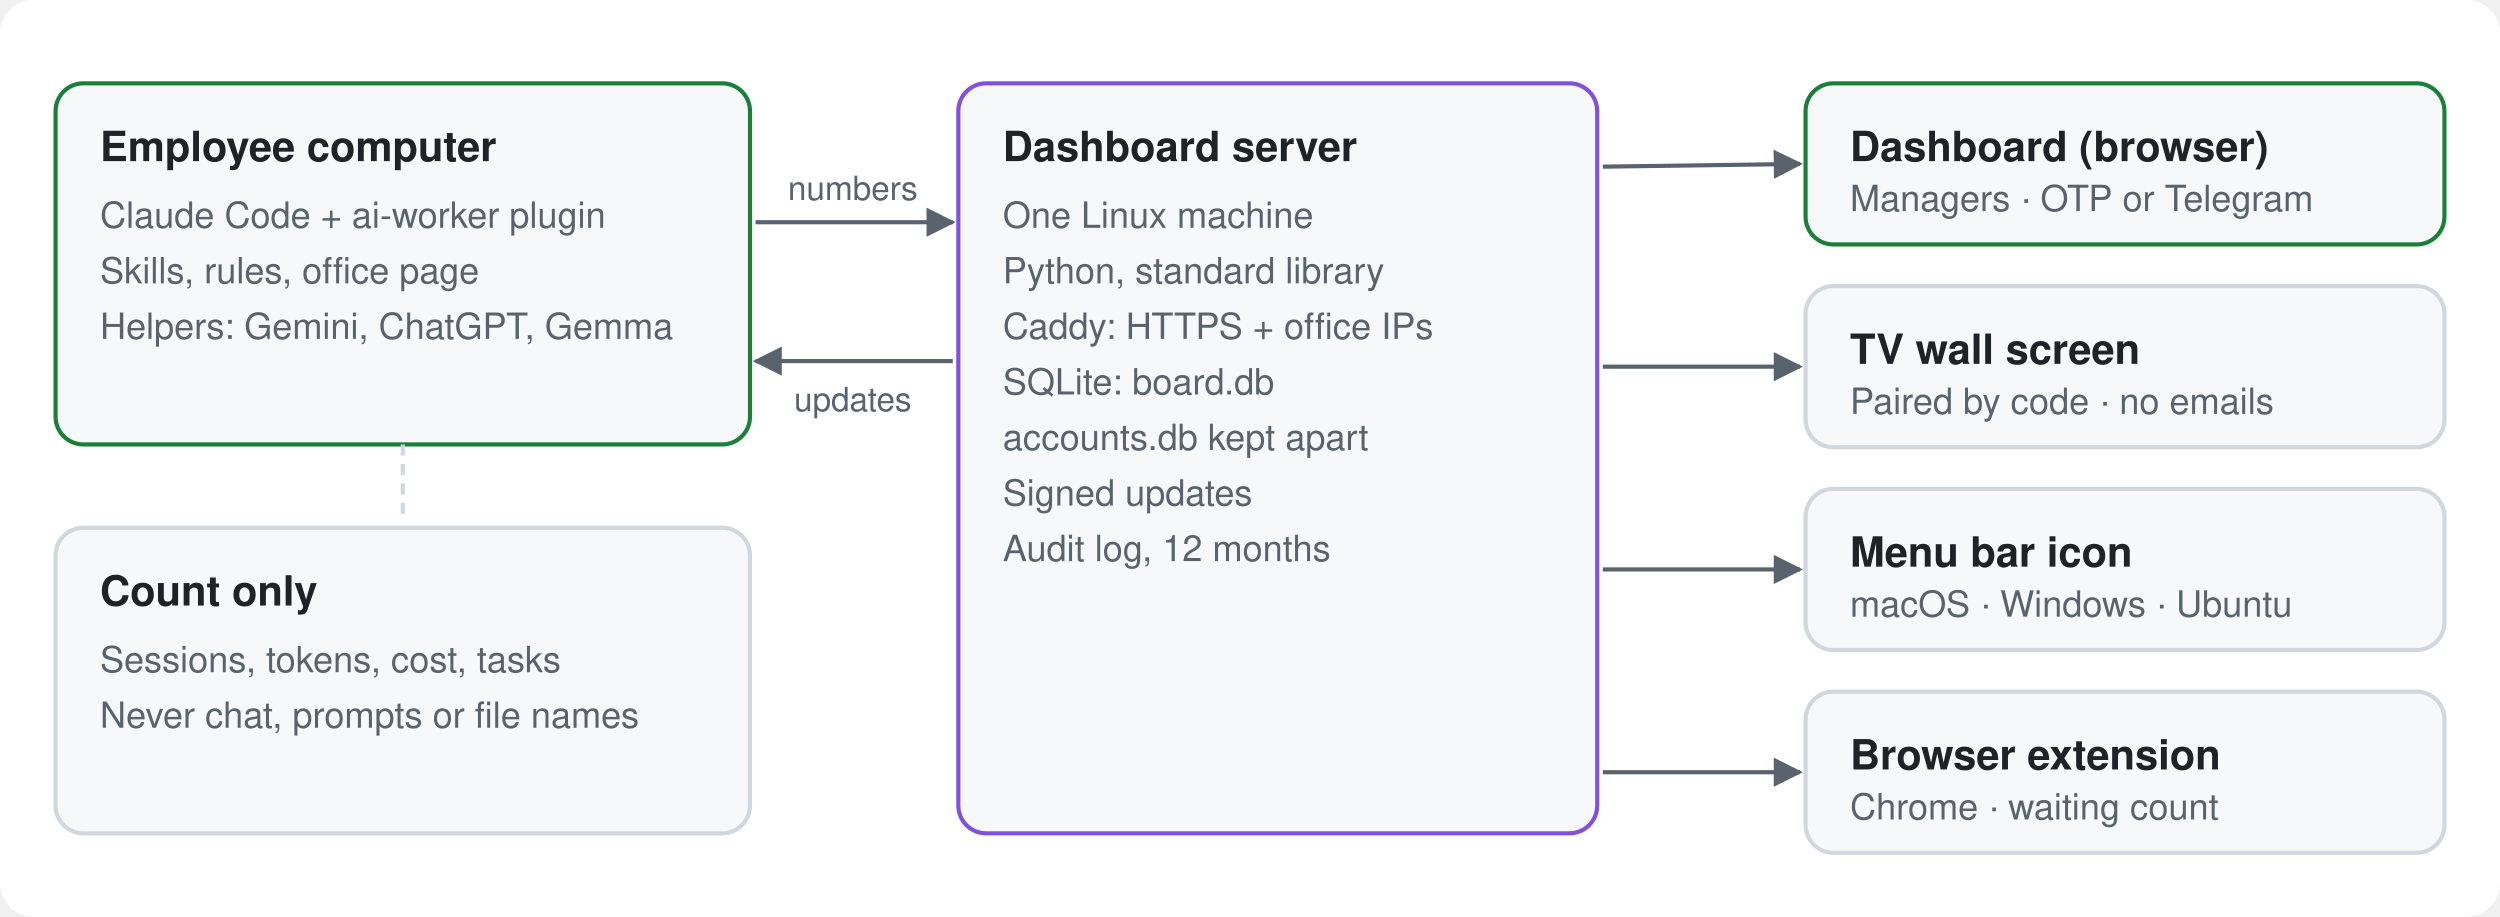
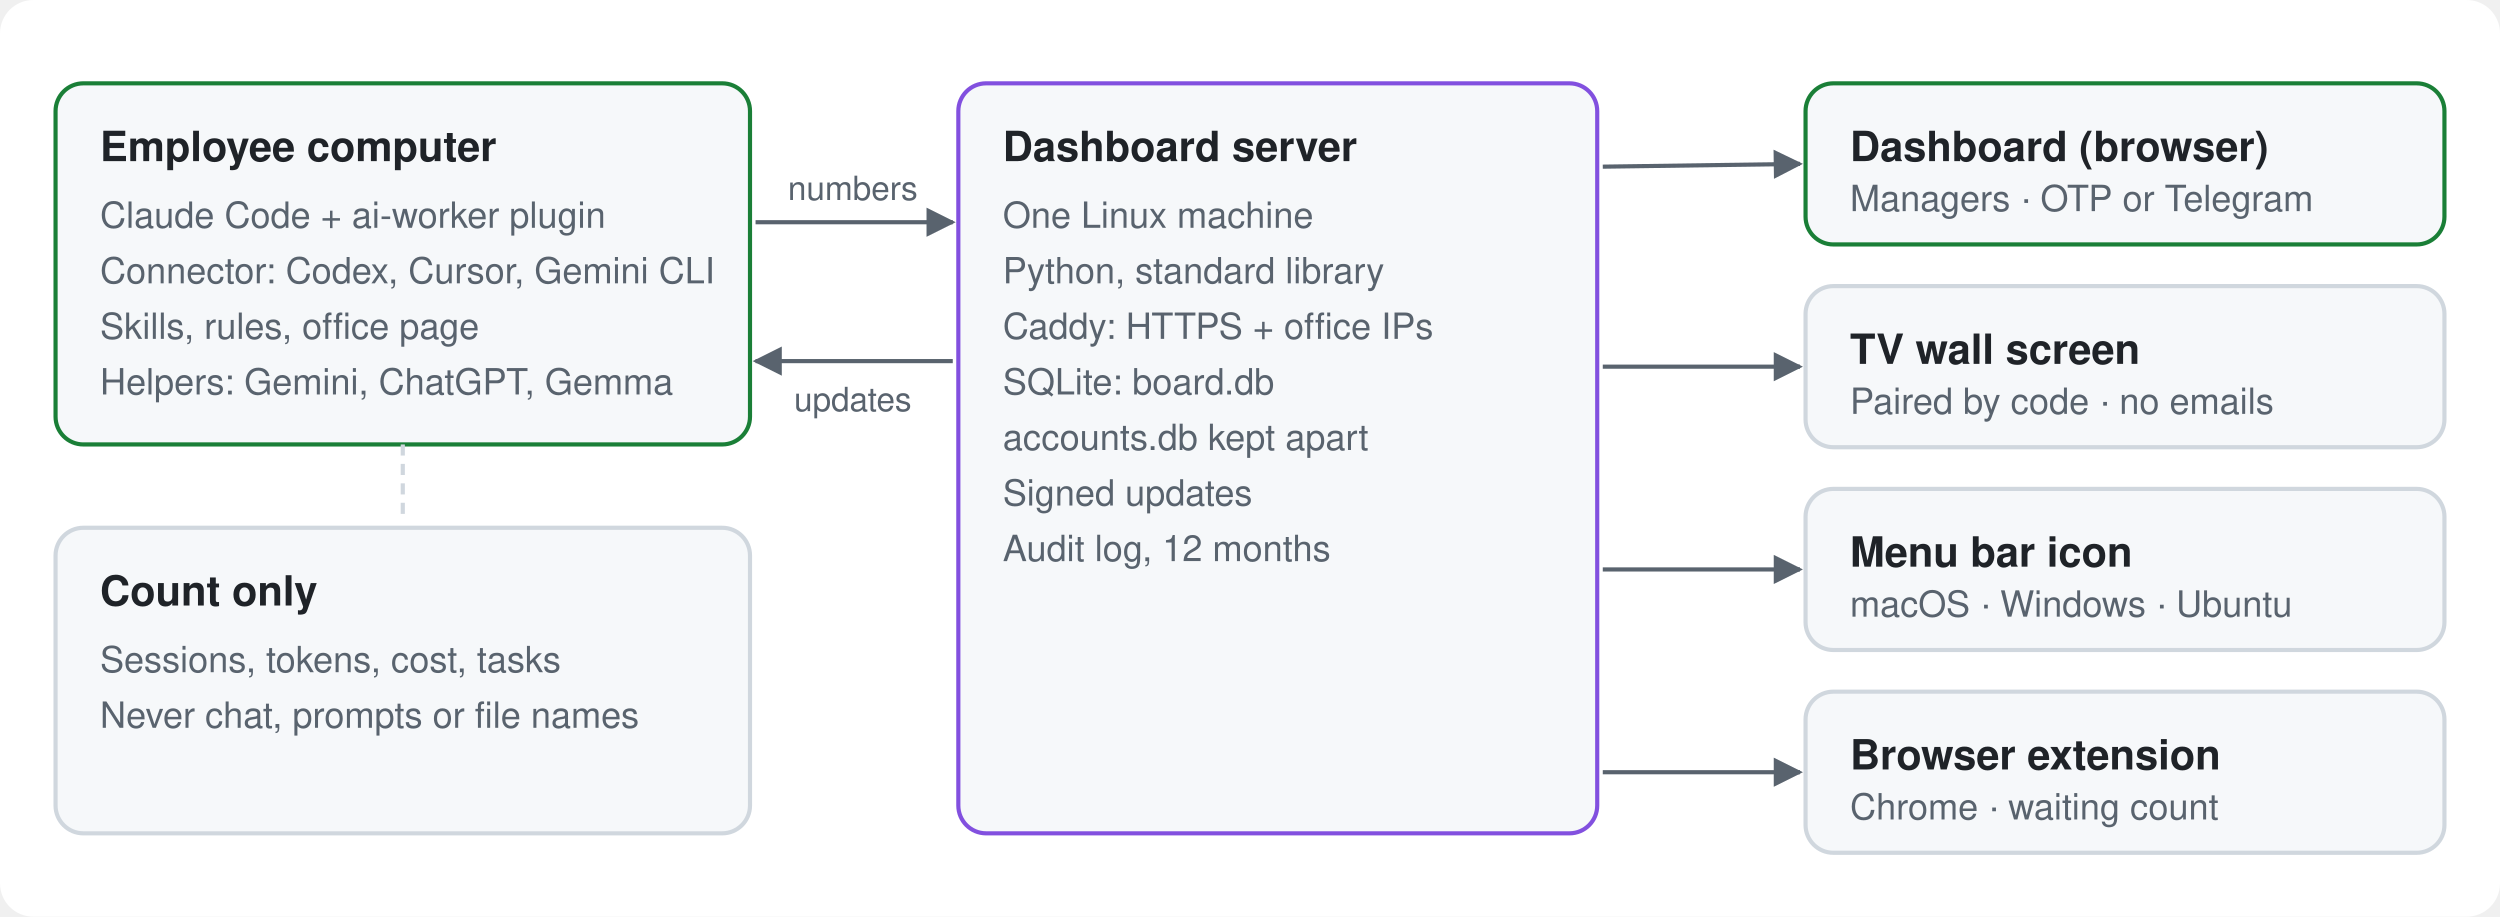
<svg xmlns="http://www.w3.org/2000/svg" width="900" height="330" viewBox="0 0 900 330" font-family="-apple-system,Segoe UI,Helvetica,Arial,sans-serif">
  <defs>
    <marker id="a" viewBox="0 0 10 10" refX="9" refY="5" markerWidth="7" markerHeight="7" orient="auto">
      <path d="M0 0L10 5L0 10z" fill="#59636e" />
    </marker>
  </defs>
  <rect width="900" height="330" rx="12" fill="#ffffff" />
  <rect x="20" y="30" width="250" height="130" rx="10" fill="#f6f8fa" stroke="#1a7f37" stroke-width="1.5" />
  <text x="36" y="58" font-size="15" font-weight="600" fill="#1f2328">Employee computer</text>
  <text x="36" y="82" font-size="13" fill="#59636e">Claude Code + ai-worker plugin</text>
-   <text x="36" y="102" font-size="13" fill="#59636e">Skills, rules, office page</text>
-   <text x="36" y="122" font-size="13" fill="#59636e">Helpers: Gemini, ChatGPT, Gemma</text>
+   <text x="36" y="102" font-size="13" fill="#59636e">Connector: Codex, Cursor, Gemini CLI</text>
+   <text x="36" y="122" font-size="13" fill="#59636e">Skills, rules, office page</text>
+   <text x="36" y="142" font-size="13" fill="#59636e">Helpers: Gemini, ChatGPT, Gemma</text>
  <rect x="20" y="190" width="250" height="110" rx="10" fill="#f6f8fa" stroke="#d0d7de" stroke-width="1.5" />
  <text x="36" y="218" font-size="15" font-weight="600" fill="#1f2328">Count only</text>
  <text x="36" y="242" font-size="13" fill="#59636e">Sessions, tokens, cost, tasks</text>
  <text x="36" y="262" font-size="13" fill="#59636e">Never chat, prompts or file names</text>
  <rect x="345" y="30" width="230" height="270" rx="10" fill="#f6f8fa" stroke="#8250df" stroke-width="1.5" />
  <text x="361" y="58" font-size="15" font-weight="600" fill="#1f2328">Dashboard server</text>
  <text x="361" y="82" font-size="13" fill="#59636e">One Linux machine</text>
  <text x="361" y="102" font-size="13" fill="#59636e">Python, standard library</text>
  <text x="361" y="122" font-size="13" fill="#59636e">Caddy: HTTPS + office IPs</text>
  <text x="361" y="142" font-size="13" fill="#59636e">SQLite: board.db</text>
  <text x="361" y="162" font-size="13" fill="#59636e">accounts.db kept apart</text>
  <text x="361" y="182" font-size="13" fill="#59636e">Signed updates</text>
  <text x="361" y="202" font-size="13" fill="#59636e">Audit log, 12 months</text>
  <rect x="650" y="30" width="230" height="58" rx="10" fill="#f6f8fa" stroke="#1a7f37" stroke-width="1.5" />
  <text x="666" y="58" font-size="15" font-weight="600" fill="#1f2328">Dashboard (browser)</text>
  <text x="666" y="76" font-size="13" fill="#59636e">Managers · OTP or Telegram</text>
  <rect x="650" y="103" width="230" height="58" rx="10" fill="#f6f8fa" stroke="#d0d7de" stroke-width="1.5" />
  <text x="666" y="131" font-size="15" font-weight="600" fill="#1f2328">TV wall screen</text>
  <text x="666" y="149" font-size="13" fill="#59636e">Paired by code · no emails</text>
  <rect x="650" y="176" width="230" height="58" rx="10" fill="#f6f8fa" stroke="#d0d7de" stroke-width="1.5" />
  <text x="666" y="204" font-size="15" font-weight="600" fill="#1f2328">Menu bar icon</text>
  <text x="666" y="222" font-size="13" fill="#59636e">macOS · Windows · Ubuntu</text>
  <rect x="650" y="249" width="230" height="58" rx="10" fill="#f6f8fa" stroke="#d0d7de" stroke-width="1.5" />
  <text x="666" y="277" font-size="15" font-weight="600" fill="#1f2328">Browser extension</text>
  <text x="666" y="295" font-size="13" fill="#59636e">Chrome · waiting count</text>
  <line x1="272" y1="80" x2="343" y2="80" stroke="#59636e" stroke-width="1.5" marker-end="url(#a)" />
  <text x="307" y="72" font-size="12" fill="#59636e" text-anchor="middle">numbers</text>
  <line x1="343" y1="130" x2="272" y2="130" stroke="#59636e" stroke-width="1.5" marker-end="url(#a)" />
  <text x="307" y="148" font-size="12" fill="#59636e" text-anchor="middle">updates</text>
  <line x1="577" y1="60" x2="648" y2="59" stroke="#59636e" stroke-width="1.5" marker-end="url(#a)" />
  <line x1="577" y1="132" x2="648" y2="132" stroke="#59636e" stroke-width="1.5" marker-end="url(#a)" />
  <line x1="577" y1="205" x2="648" y2="205" stroke="#59636e" stroke-width="1.5" marker-end="url(#a)" />
  <line x1="577" y1="278" x2="648" y2="278" stroke="#59636e" stroke-width="1.5" marker-end="url(#a)" />
  <line x1="145" y1="160" x2="145" y2="188" stroke="#d0d7de" stroke-width="1.5" stroke-dasharray="4 3" />
</svg>
